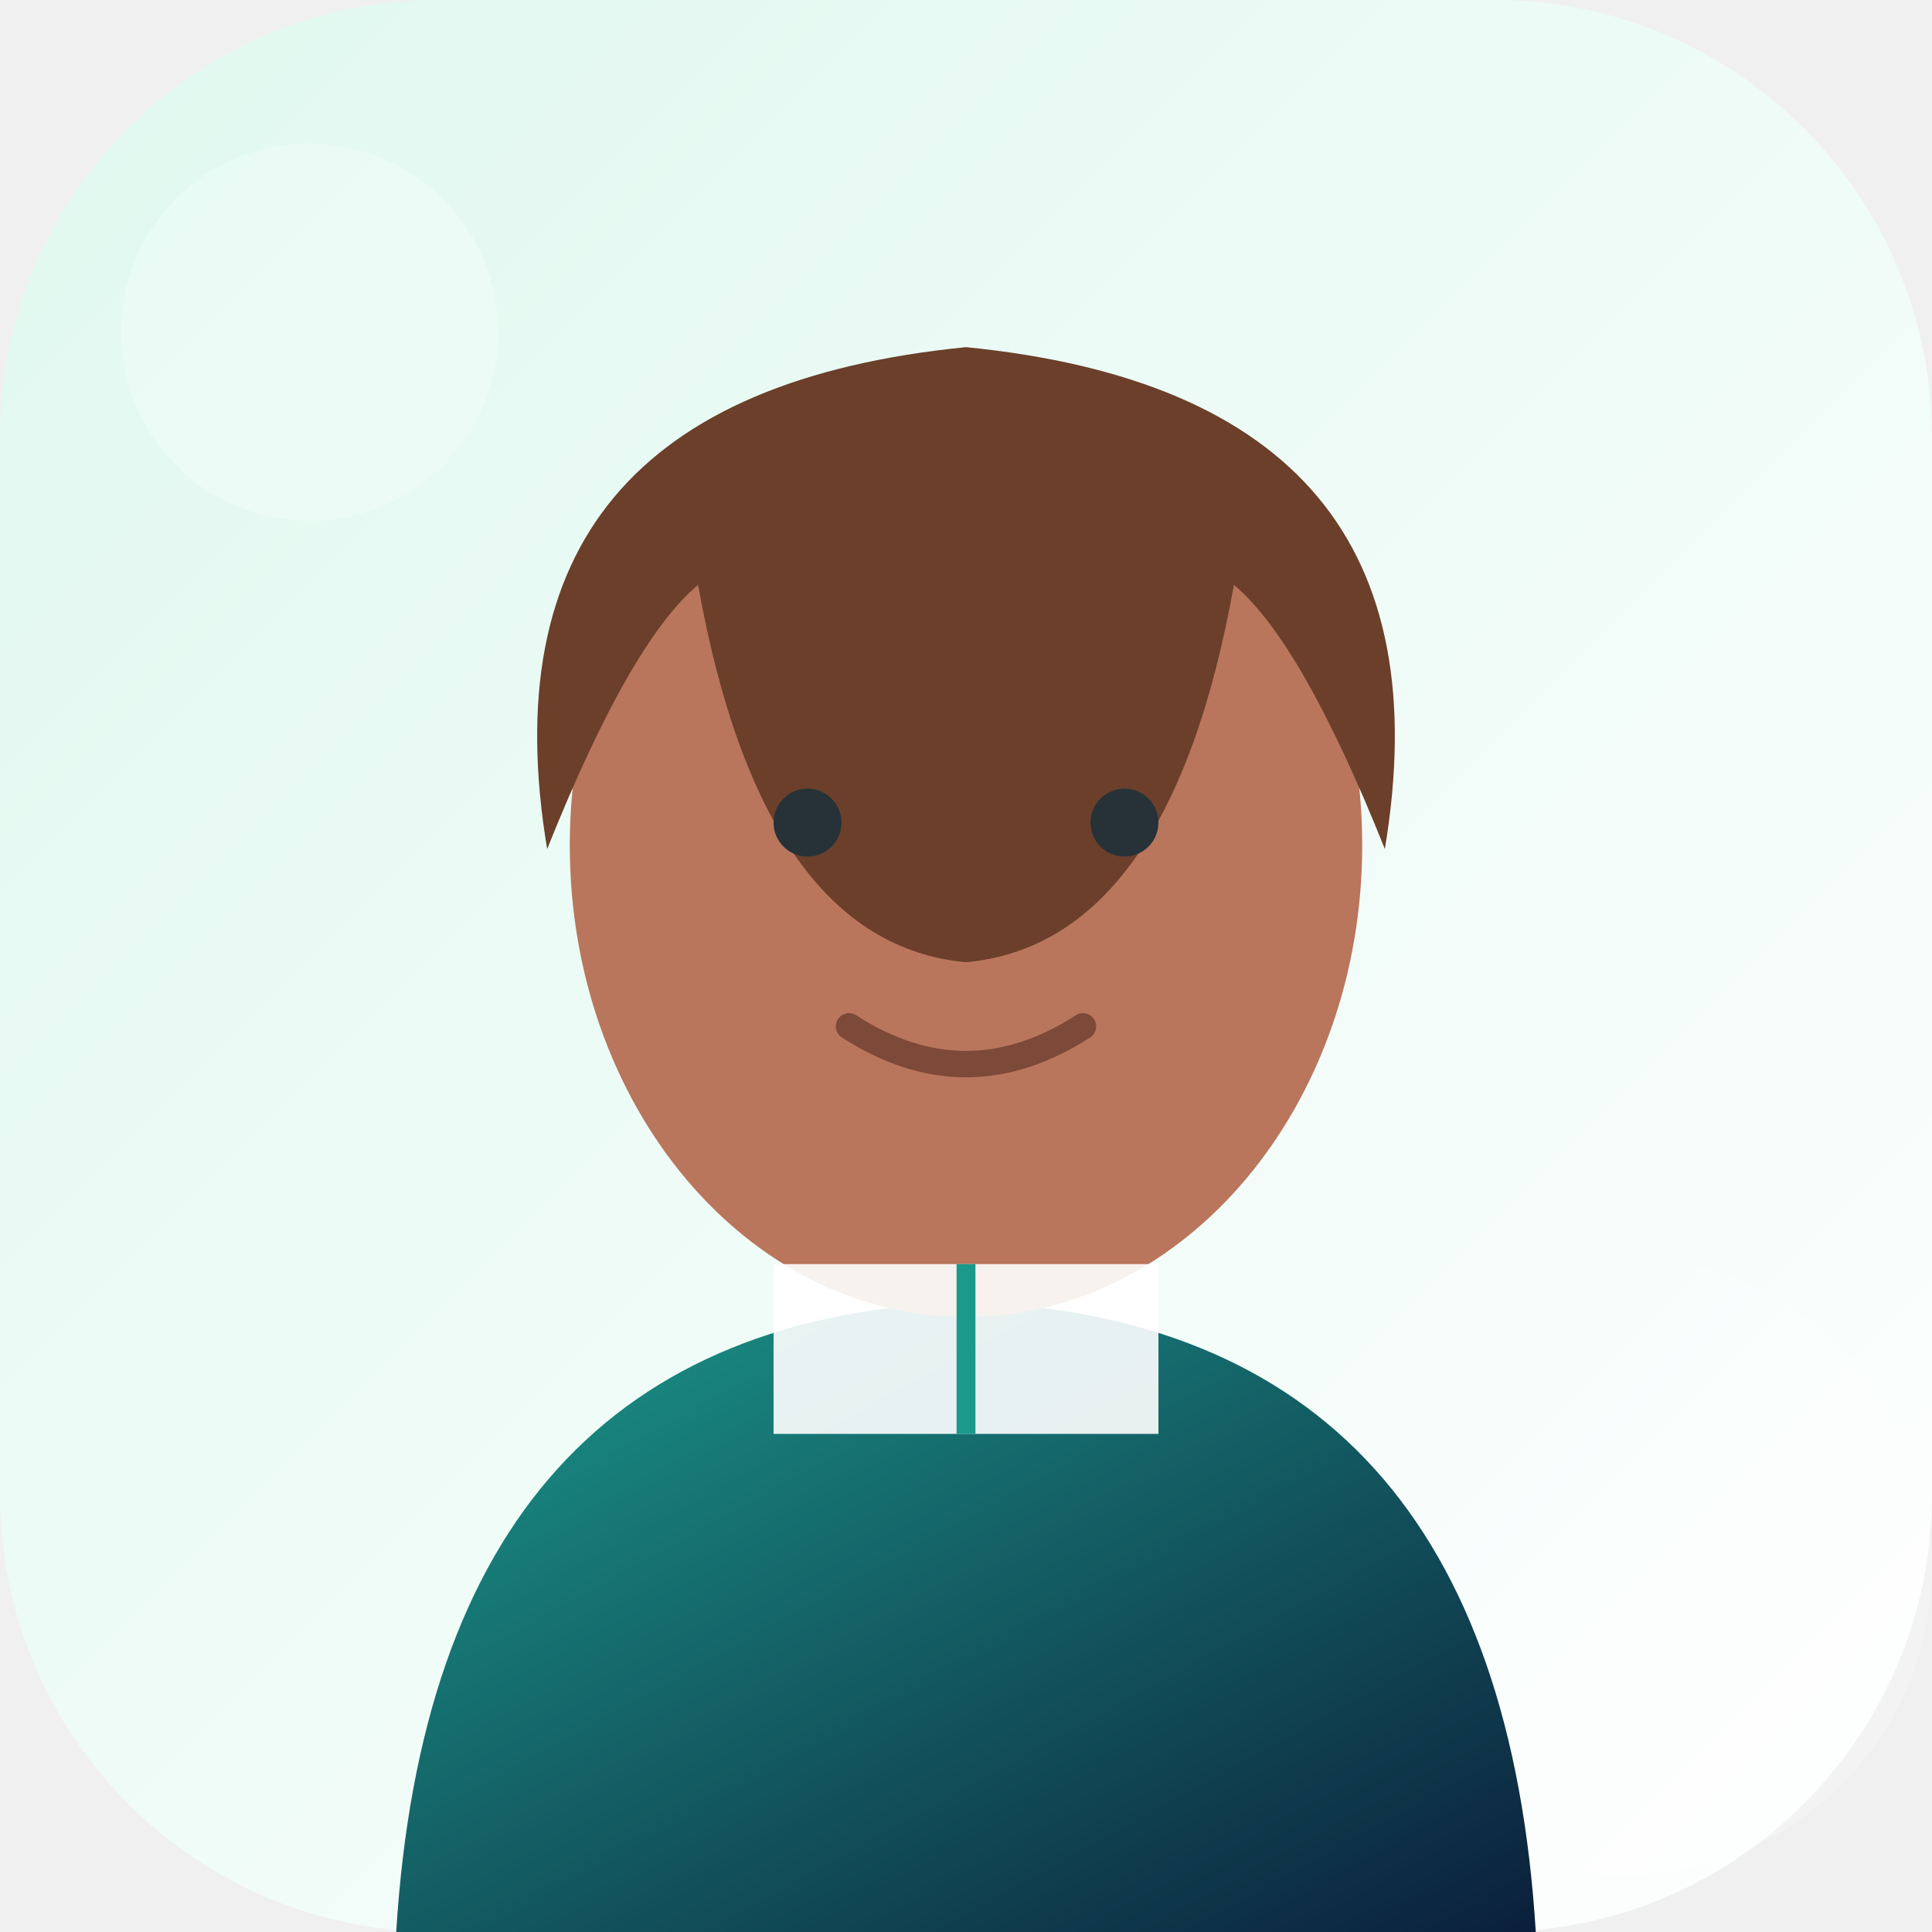
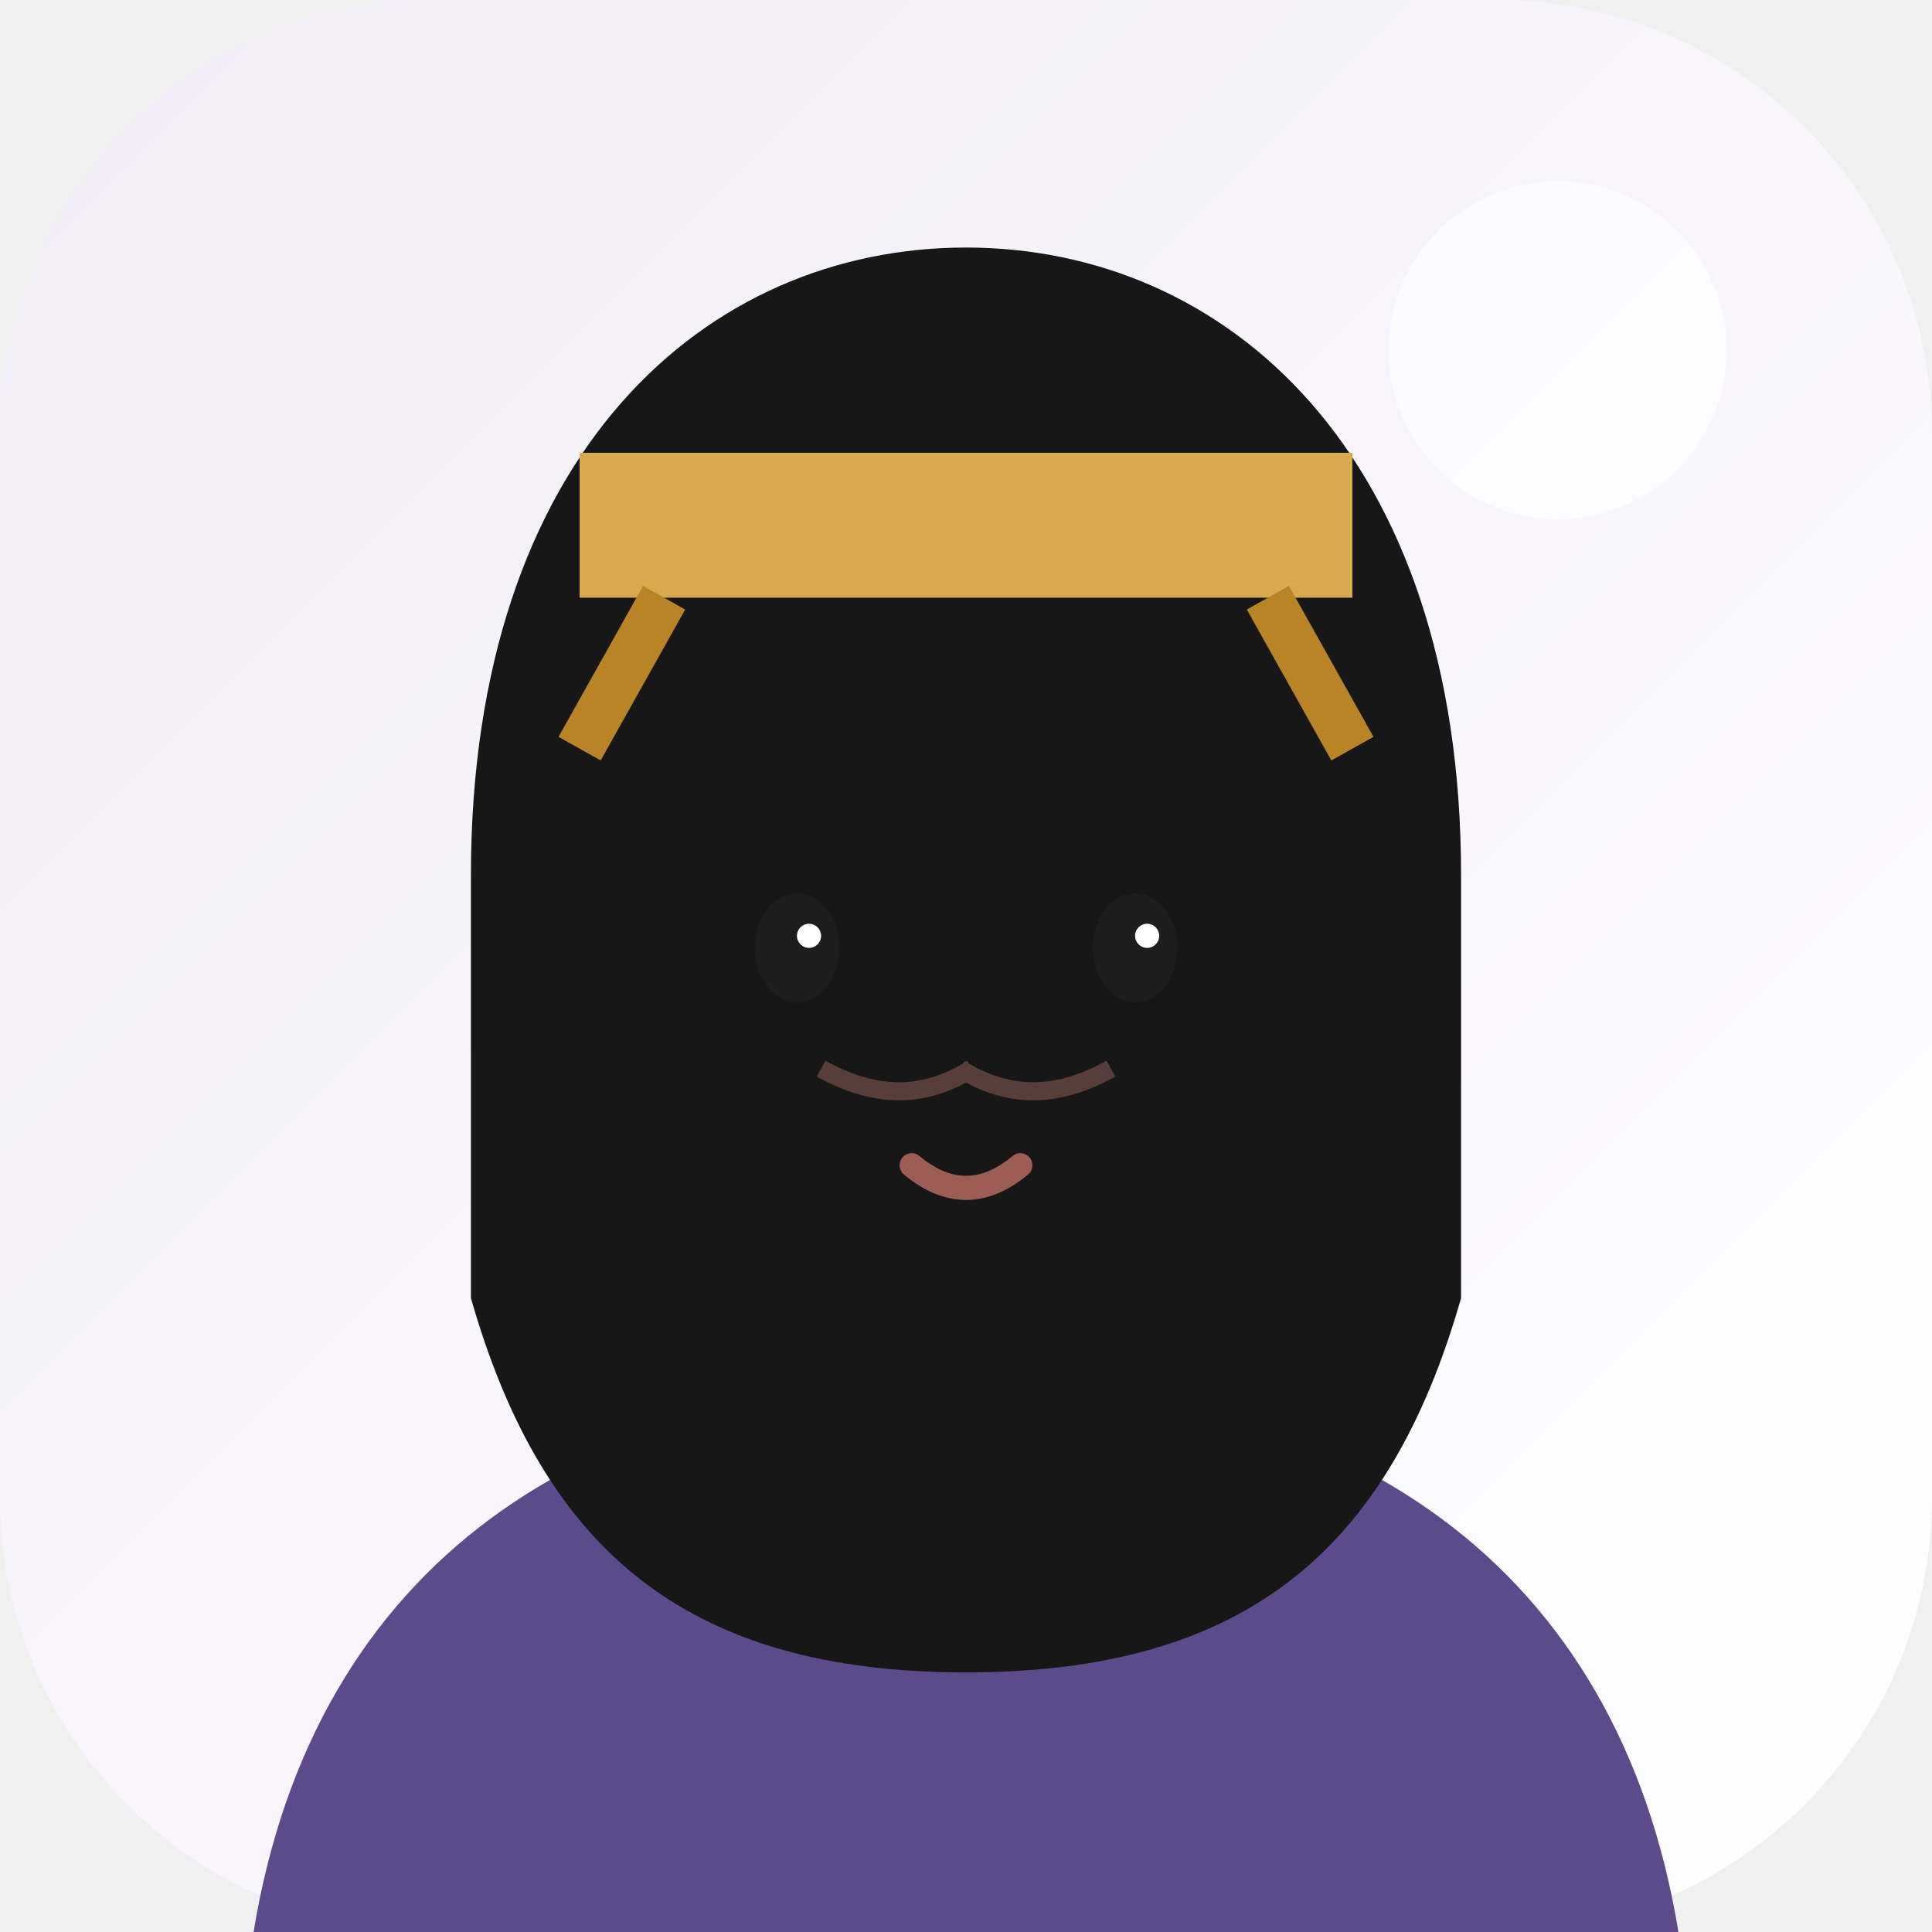
- <svg xmlns="http://www.w3.org/2000/svg" viewBox="0 0 512 512">
+ <svg xmlns="http://www.w3.org/2000/svg" viewBox="0 0 320 320">
  <defs>
-     <linearGradient id="b" x2="1" y2="1">
-       <stop stop-color="#dff8ef" />
-       <stop offset="1" stop-color="#ffffff" />
-     </linearGradient>
-     <linearGradient id="s" x2="1" y2="1">
-       <stop stop-color="#1b998b" />
-       <stop offset="1" stop-color="#0b1f3a" />
+     <linearGradient id="g" x1="0" y1="0" x2="1" y2="1">
+       <stop stop-color="#F0ECF7" />
+       <stop offset="1" stop-color="#fff" />
    </linearGradient>
  </defs>
-   <rect width="512" height="512" rx="116" fill="url(#b)" />
-   <circle cx="82" cy="88" r="50" fill="#fff" opacity=".25" />
-   <circle cx="430" cy="415" r="82" fill="#fff" opacity=".18" />
-   <path d="M105 512Q115 350 256 345Q397 350 407 512Z" fill="url(#s)" />
-   <ellipse cx="256" cy="224" rx="105" ry="125" fill="#b9765c" />
-   <path d="M145 225Q125 105 256 92Q387 105 367 225Q345 170 327 155Q310 250 256 255Q202 250 185 155Q167 170 145 225Z" fill="#6b3f2a" />
-   <circle cx="214" cy="218" r="9" fill="#263238" />
-   <circle cx="298" cy="218" r="9" fill="#263238" />
-   <path d="M225 272Q256 292 287 272" fill="none" stroke="#7d4938" stroke-width="7" stroke-linecap="round" />
-   <path d="M205 335h102v45H205z" rx="12" fill="#fff" opacity=".9" />
-   <path d="M256 335v45" stroke="#1b998b" stroke-width="5" />
+   <rect width="320" height="320" rx="72" fill="url(#g)" />
+   <circle cx="258" cy="58" r="28" fill="#fff" opacity=".55" />
+   <path d="M42 320c10-61 55-91 118-91s108 30 118 91z" fill="#5D4A8A" />
+   <rect x="143" y="211" width="34" height="38" rx="14" fill="#B97855" />
+   <ellipse cx="160" cy="151" rx="72" ry="86" fill="#B97855" />
+   <path d="M78 145c0-70 39-104 82-104s82 34 82 104v70c-12 42-36 62-82 62s-70-20-82-62z" fill="#171717" />
+   <ellipse cx="132" cy="157" rx="7" ry="9" fill="#1D1D1D" />
+   <ellipse cx="188" cy="157" rx="7" ry="9" fill="#1D1D1D" />
+   <circle cx="134" cy="155" r="2" fill="#fff" />
+   <circle cx="190" cy="155" r="2" fill="#fff" />
+   <path d="M151 193c6 5 12 5 18 0" fill="none" stroke="#9B5D55" stroke-width="4" stroke-linecap="round" />
+   <path d="M136 177c9 5 17 5 25 0M184 177c-9 5-17 5-25 0" fill="none" stroke="#A56D5F" stroke-width="3" opacity=".45" />
+   <path d="M96 75h128v24H96z" fill="#D8A94E" />
+   <path d="M110 99l-14 25M210 99l14 25" stroke="#B98425" stroke-width="8" />
</svg>
